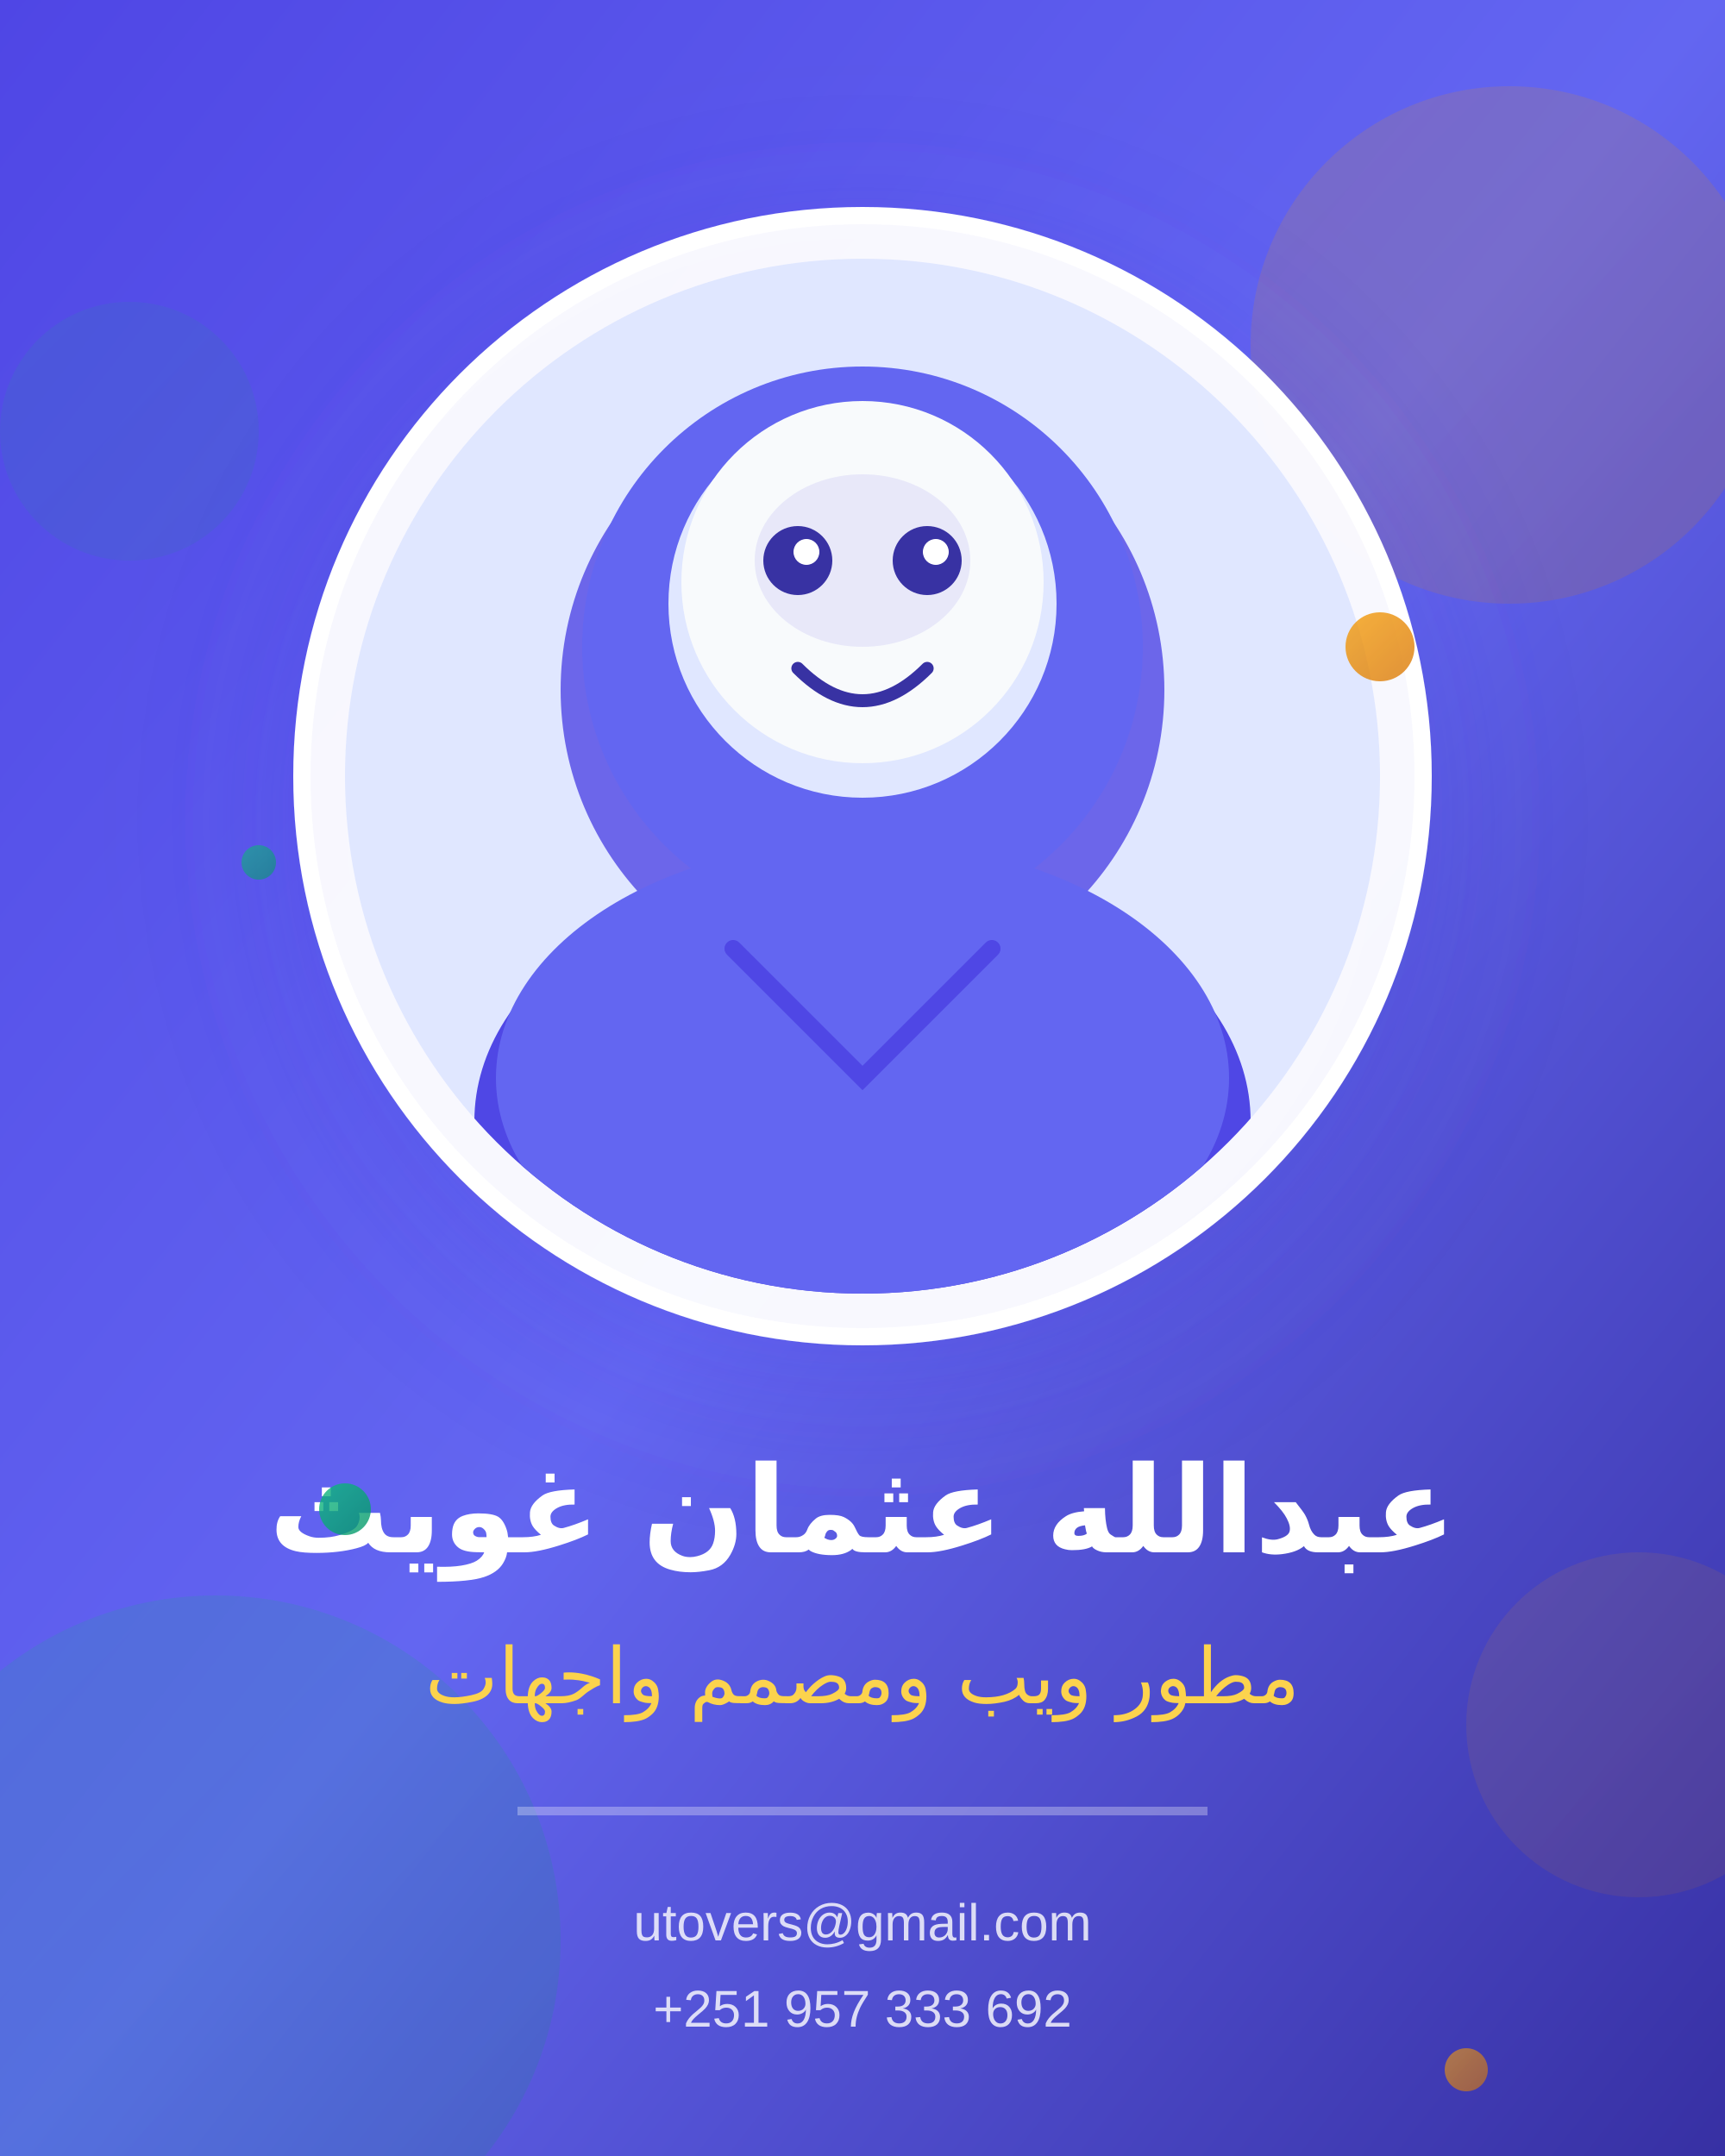
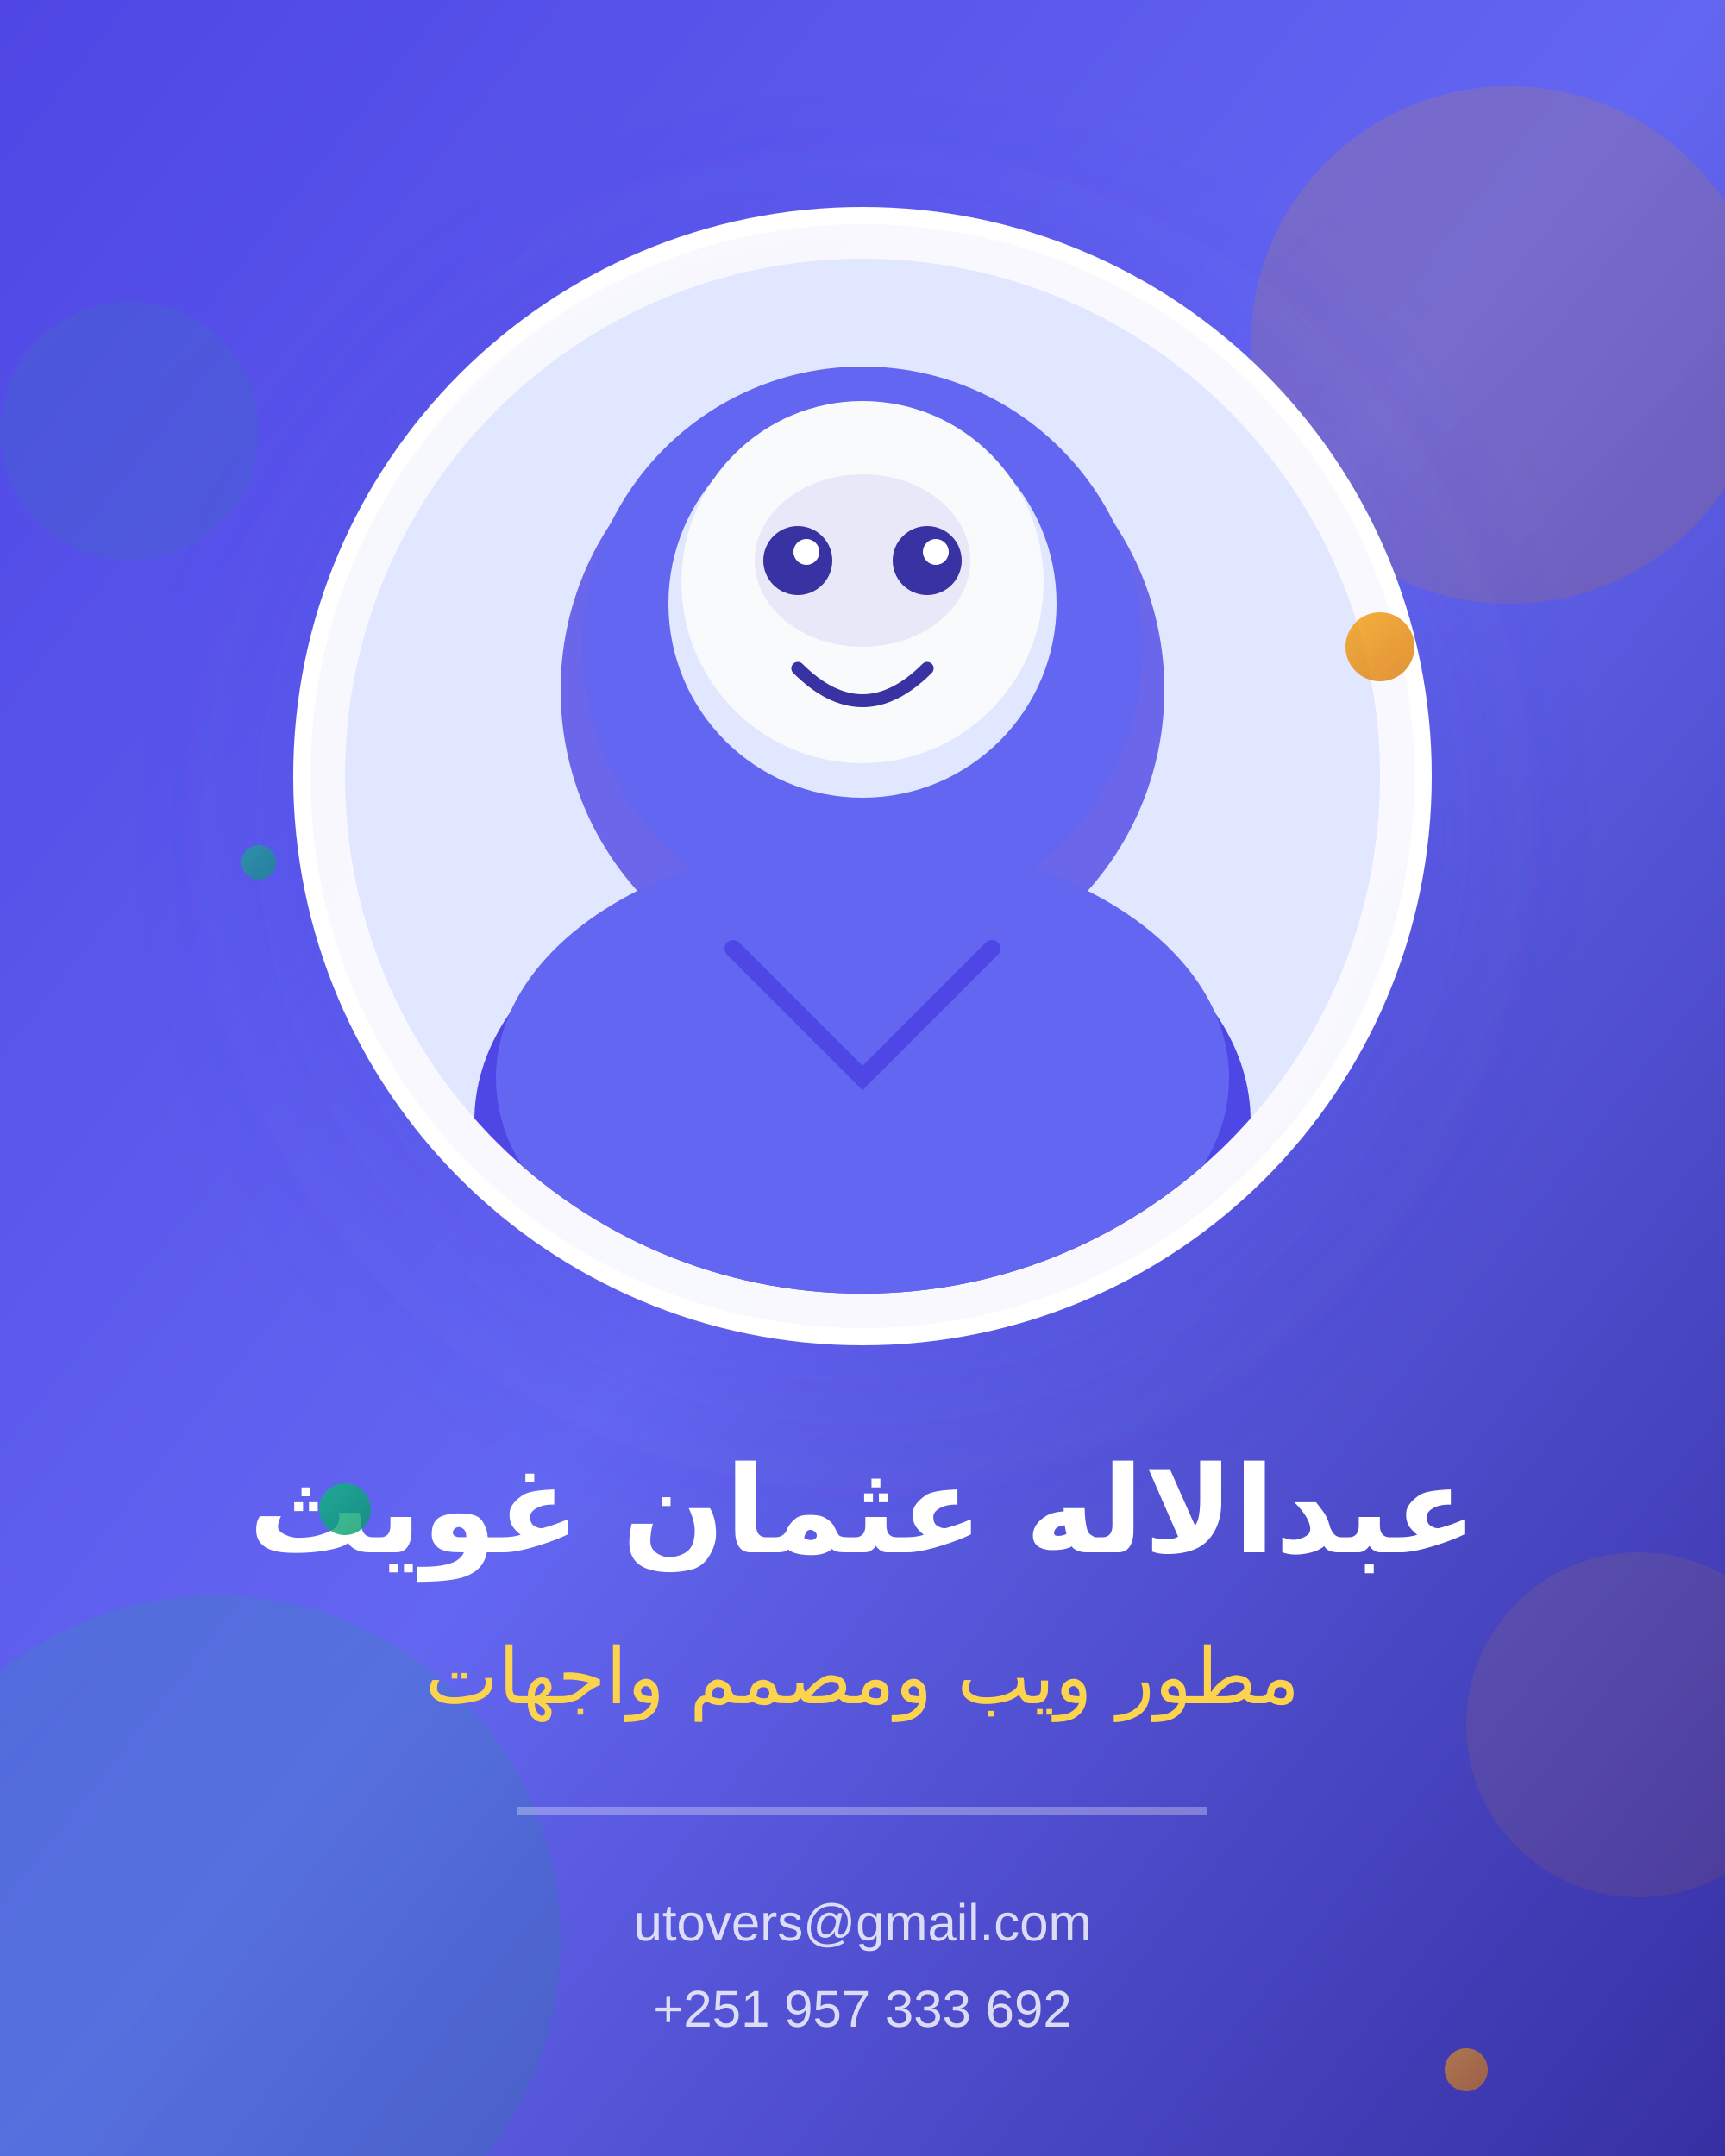
<svg xmlns="http://www.w3.org/2000/svg" viewBox="0 0 400 500">
  <defs>
    <linearGradient id="bgGrad" x1="0%" y1="0%" x2="100%" y2="100%">
      <stop offset="0%" style="stop-color:#4f46e5" />
      <stop offset="50%" style="stop-color:#6366f1" />
      <stop offset="100%" style="stop-color:#3730a3" />
    </linearGradient>
    <linearGradient id="accentGrad" x1="0%" y1="0%" x2="100%" y2="100%">
      <stop offset="0%" style="stop-color:#f59e0b" />
      <stop offset="100%" style="stop-color:#d97706" />
    </linearGradient>
    <linearGradient id="circleGrad" x1="0%" y1="0%" x2="100%" y2="100%">
      <stop offset="0%" style="stop-color:#10b981" />
      <stop offset="100%" style="stop-color:#059669" />
    </linearGradient>
    <filter id="shadow" x="-20%" y="-20%" width="140%" height="140%">
      <feDropShadow dx="0" dy="10" stdDeviation="20" flood-color="#4f46e5" flood-opacity="0.3" />
    </filter>
    <clipPath id="circleClip">
      <circle cx="200" cy="180" r="120" />
    </clipPath>
  </defs>
  <rect width="400" height="500" fill="url(#bgGrad)" />
  <circle cx="350" cy="80" r="60" fill="url(#accentGrad)" opacity="0.15" />
  <circle cx="50" cy="450" r="80" fill="url(#circleGrad)" opacity="0.15" />
  <circle cx="380" cy="400" r="40" fill="url(#accentGrad)" opacity="0.1" />
  <circle cx="30" cy="100" r="30" fill="url(#circleGrad)" opacity="0.1" />
  <g filter="url(#shadow)">
    <circle cx="200" cy="180" r="130" fill="#ffffff" opacity="0.95" />
    <g clip-path="url(#circleClip)">
      <rect x="80" y="60" width="240" height="240" fill="#e0e7ff" />
      <circle cx="200" cy="160" r="70" fill="#4f46e5" opacity="0.8" />
      <circle cx="200" cy="150" r="65" fill="#6366f1" />
      <circle cx="200" cy="140" r="45" fill="#e0e7ff" />
      <circle cx="200" cy="135" r="42" fill="#f8fafc" />
      <ellipse cx="200" cy="130" rx="25" ry="20" fill="#4f46e5" opacity="0.1" />
      <circle cx="185" cy="130" r="8" fill="#3730a3" />
      <circle cx="215" cy="130" r="8" fill="#3730a3" />
      <circle cx="187" cy="128" r="3" fill="#ffffff" />
      <circle cx="217" cy="128" r="3" fill="#ffffff" />
      <path d="M 185 155 Q 200 170 215 155" stroke="#3730a3" stroke-width="3" fill="none" stroke-linecap="round" />
      <ellipse cx="200" cy="260" rx="90" ry="60" fill="#4f46e5" />
      <ellipse cx="200" cy="250" rx="85" ry="55" fill="#6366f1" />
      <path d="M 170 220 L 200 250 L 230 220" stroke="#4f46e5" stroke-width="4" fill="none" stroke-linecap="round" />
    </g>
    <circle cx="200" cy="180" r="130" fill="none" stroke="#ffffff" stroke-width="4" />
  </g>
  <text x="200" y="360" text-anchor="middle" fill="#ffffff" font-family="Cairo, Arial" font-size="28" font-weight="bold">
-     عبدالله عثمان غويث
+     عبدالاله عثمان غويث
  </text>
  <text x="200" y="395" text-anchor="middle" fill="#fcd34d" font-family="Cairo, Arial" font-size="18" font-weight="500">
    مطور ويب ومصمم واجهات
  </text>
  <line x1="120" y1="420" x2="280" y2="420" stroke="rgba(255,255,255,0.3)" stroke-width="2" />
  <text x="200" y="450" text-anchor="middle" fill="rgba(255,255,255,0.8)" font-family="Cairo, Arial" font-size="12">
    utovers@gmail.com
  </text>
  <text x="200" y="470" text-anchor="middle" fill="rgba(255,255,255,0.8)" font-family="Cairo, Arial" font-size="12">
    +251 957 333 692
  </text>
  <circle cx="320" cy="150" r="8" fill="url(#accentGrad)" opacity="0.8" />
  <circle cx="80" cy="350" r="6" fill="url(#circleGrad)" opacity="0.8" />
  <circle cx="340" cy="480" r="5" fill="url(#accentGrad)" opacity="0.6" />
  <circle cx="60" cy="200" r="4" fill="url(#circleGrad)" opacity="0.6" />
</svg>
